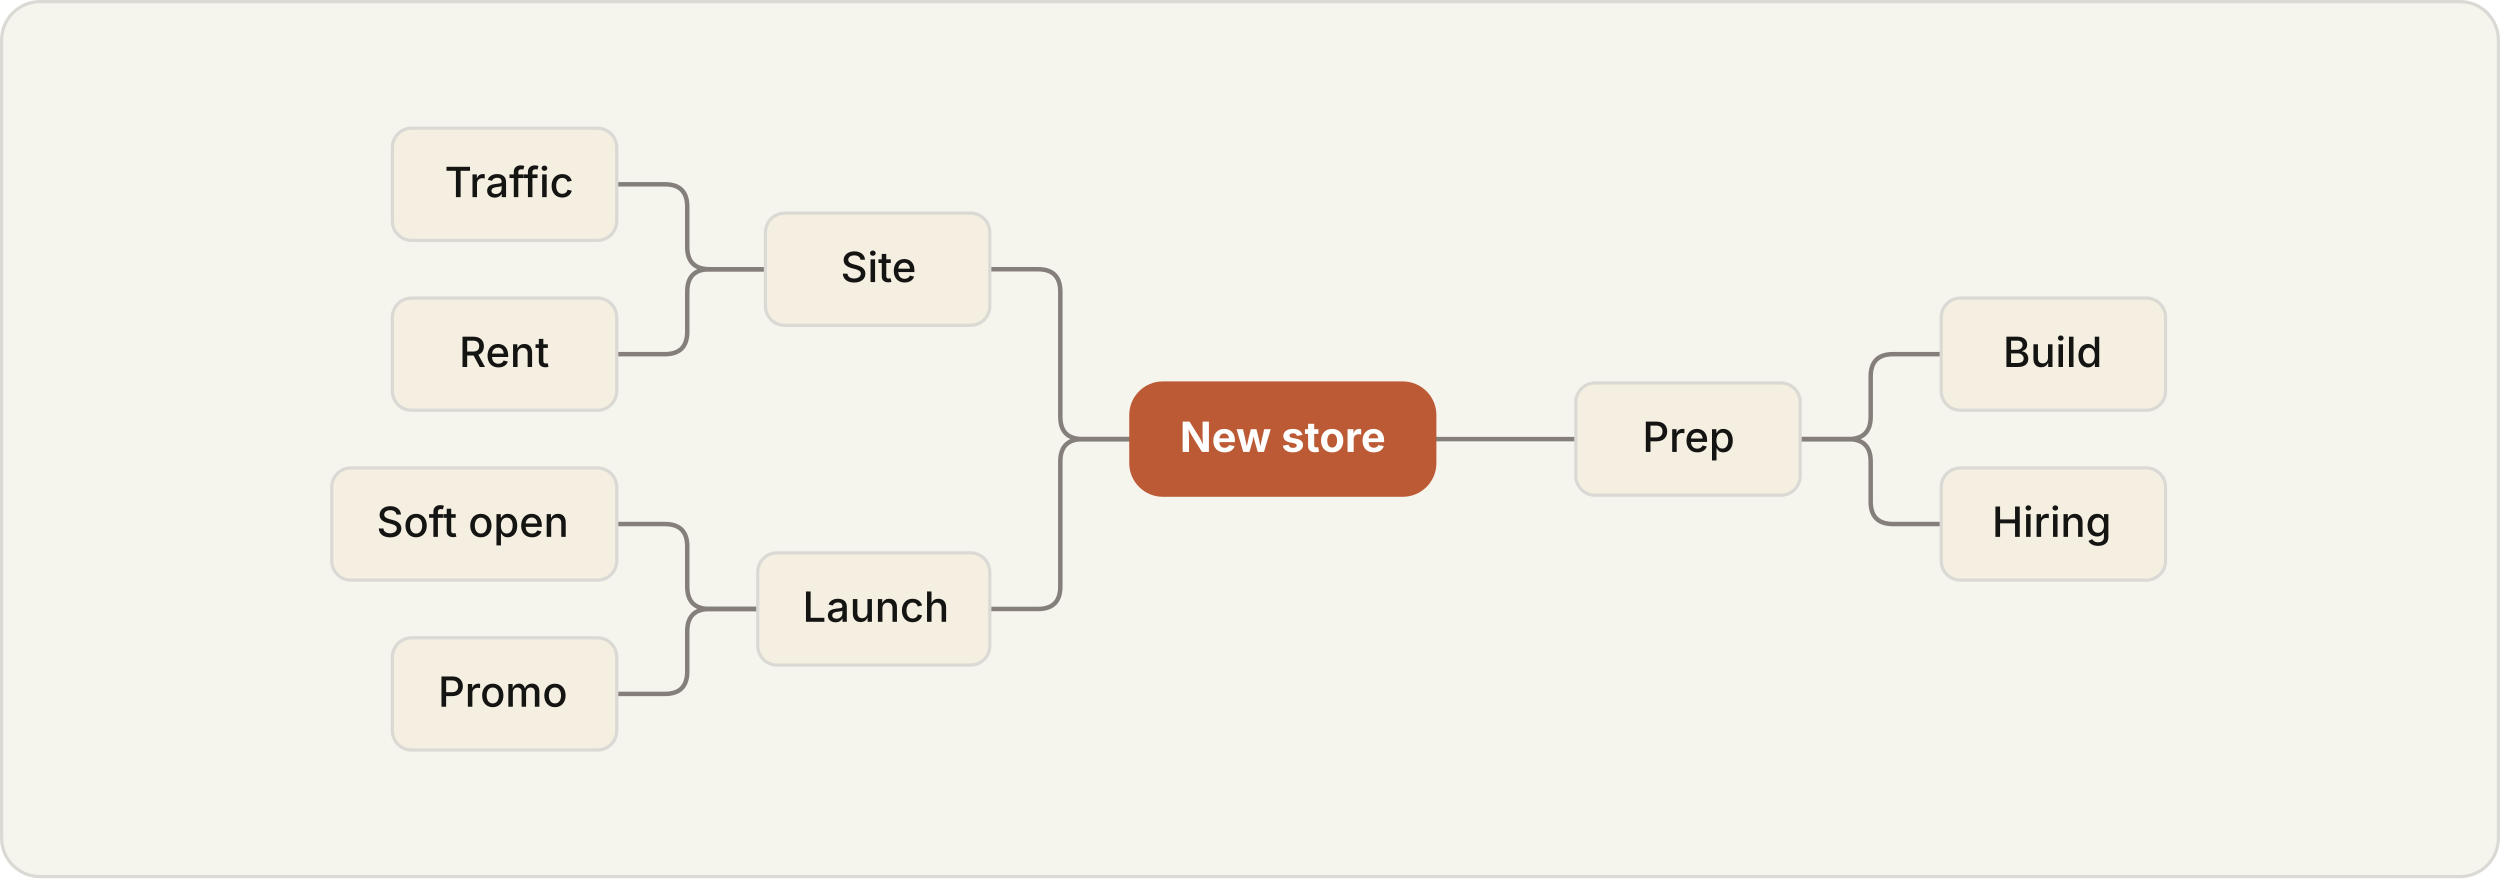
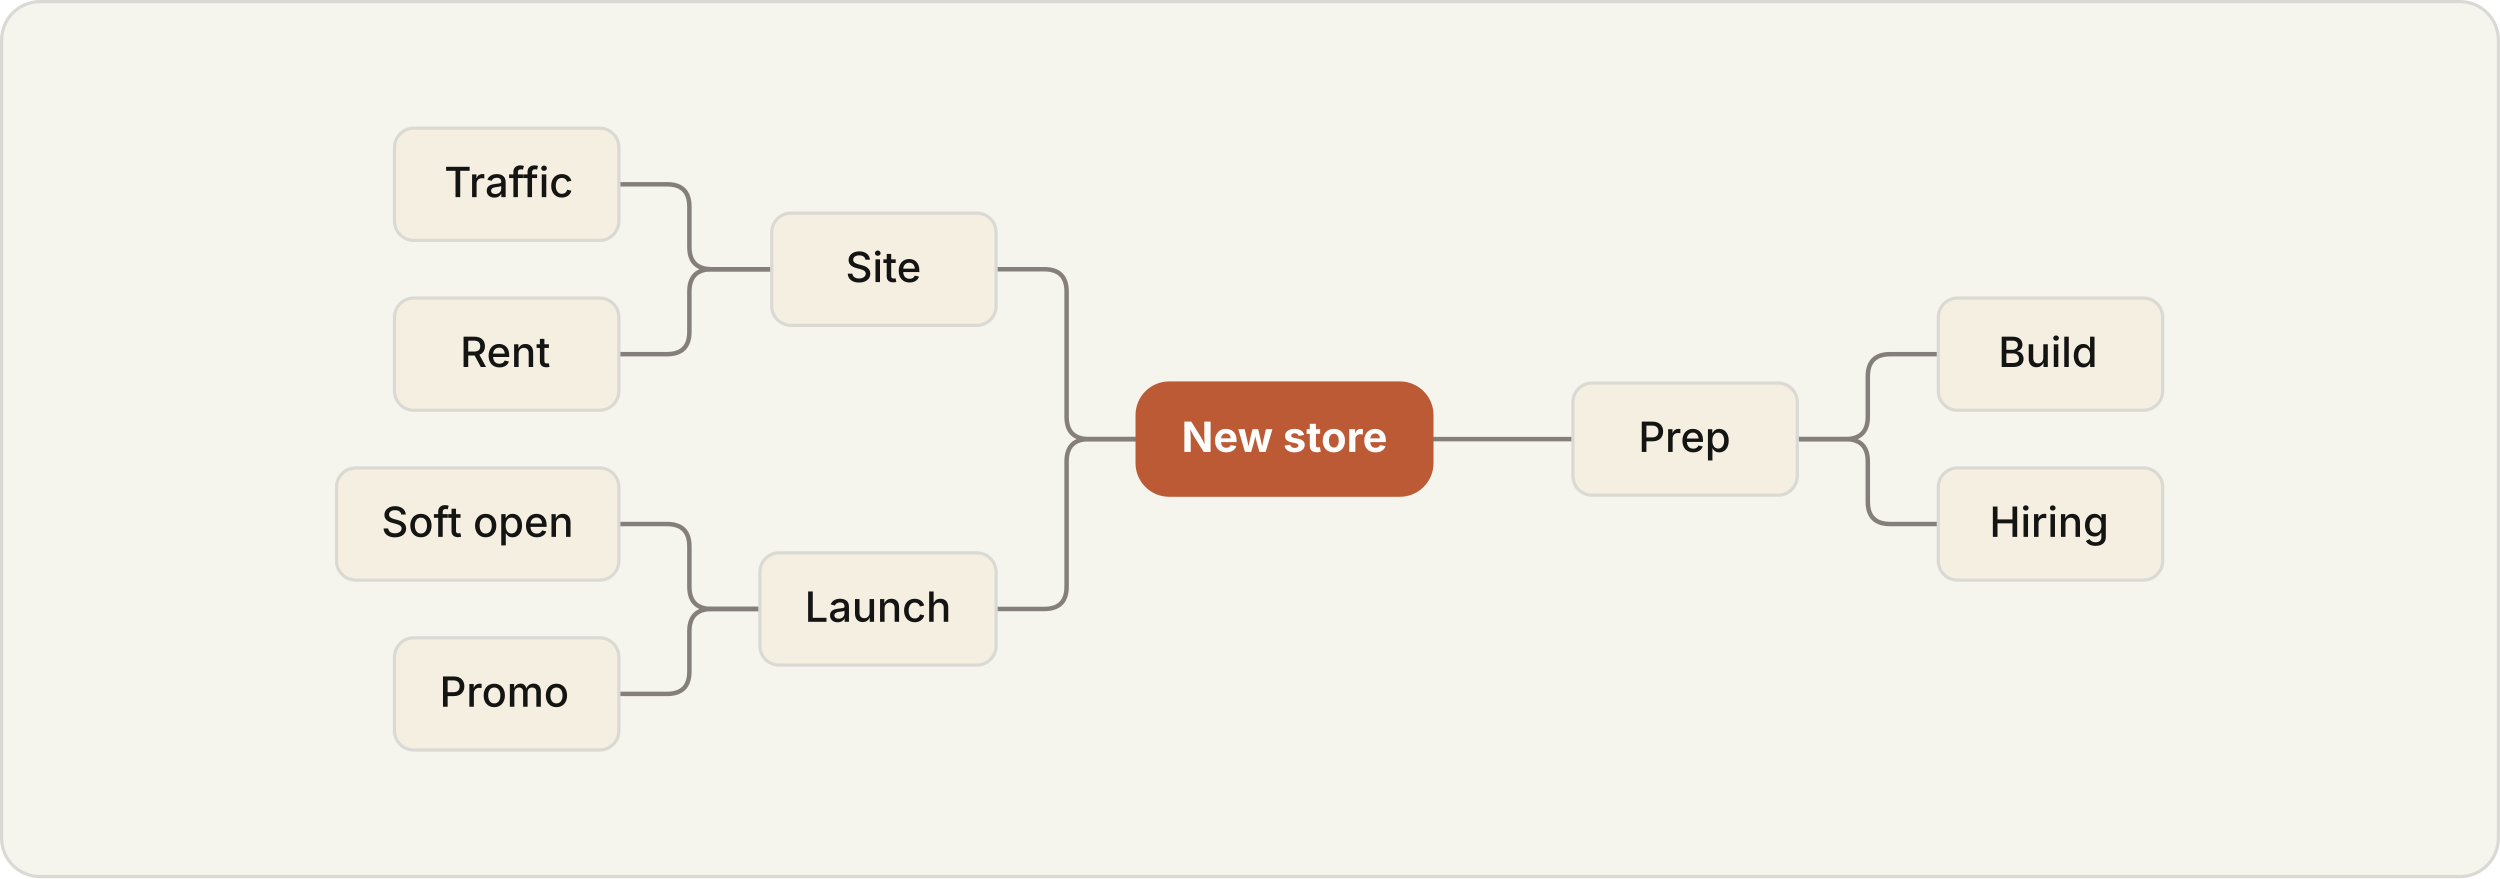
<svg xmlns="http://www.w3.org/2000/svg" width="780" height="274" viewBox="0 0 780 274" font-family="system-ui, -apple-system, BlinkMacSystemFont, &quot;Segoe UI&quot;, &quot;Noto Sans SC&quot;, &quot;Microsoft YaHei&quot;, sans-serif" role="img" lang="en">
  <rect x="0.5" y="0.5" width="779" height="273" rx="12" fill="#f5f4ed" stroke="#dad9d4" />
-   <g transform="translate(79.5 16)">
-     <svg width="621" height="242" viewBox="0 0 621 242" data-kchart-anchor-x="320.737548828125" data-kchart-anchor-y="121" font-family="system-ui, -apple-system, BlinkMacSystemFont, &quot;Segoe UI&quot;, &quot;Noto Sans SC&quot;, &quot;Microsoft YaHei&quot;, sans-serif" role="img" aria-labelledby="g-variant-mindmap-cards-title">
-       <path d="M273.32 121 L258.32 121 Q251.32 121 251.32 114 L251.32 75 Q251.32 68 244.32 68 L229.32 68" fill="none" stroke="#847f7a" stroke-width="1.4" stroke-linecap="round" stroke-linejoin="round" data-kc-kind="mindmap" data-kc-node="site" data-kc-related="[&quot;site&quot;,&quot;traffic&quot;,&quot;rent&quot;]" data-kc-from="open" data-kc-to="site" />
-       <path d="M159.32 68 L141.918 68 Q134.918 68 134.918 61 L134.918 48.5 Q134.918 41.5 127.918 41.5 L112.918 41.5" fill="none" stroke="#847f7a" stroke-width="1.4" stroke-linecap="round" stroke-linejoin="round" data-kc-kind="mindmap" data-kc-node="traffic" data-kc-related="[&quot;traffic&quot;]" data-kc-from="site" data-kc-to="traffic" />
-       <path d="M159.32 68 L141.918 68 Q134.918 68 134.918 75 L134.918 87.5 Q134.918 94.5 127.918 94.5 L112.918 94.5" fill="none" stroke="#847f7a" stroke-width="1.4" stroke-linecap="round" stroke-linejoin="round" data-kc-kind="mindmap" data-kc-node="rent" data-kc-related="[&quot;rent&quot;]" data-kc-from="site" data-kc-to="rent" />
-       <path d="M368.155 121 L412.155 121" fill="none" stroke="#847f7a" stroke-width="1.4" stroke-linecap="round" stroke-linejoin="round" data-kc-kind="mindmap" data-kc-node="fit" data-kc-related="[&quot;fit&quot;,&quot;build&quot;,&quot;hire&quot;]" data-kc-from="open" data-kc-to="fit" />
-       <path d="M482.155 121 L497.155 121 Q504.155 121 504.155 114 L504.155 101.5 Q504.155 94.5 511.155 94.5 L526.155 94.5" fill="none" stroke="#847f7a" stroke-width="1.4" stroke-linecap="round" stroke-linejoin="round" data-kc-kind="mindmap" data-kc-node="build" data-kc-related="[&quot;build&quot;]" data-kc-from="fit" data-kc-to="build" />
-       <path d="M482.155 121 L497.155 121 Q504.155 121 504.155 128 L504.155 140.5 Q504.155 147.5 511.155 147.5 L526.155 147.5" fill="none" stroke="#847f7a" stroke-width="1.4" stroke-linecap="round" stroke-linejoin="round" data-kc-kind="mindmap" data-kc-node="hire" data-kc-related="[&quot;hire&quot;]" data-kc-from="fit" data-kc-to="hire" />
-       <path d="M273.32 121 L258.32 121 Q251.32 121 251.32 128 L251.32 167 Q251.32 174 244.32 174 L229.32 174" fill="none" stroke="#847f7a" stroke-width="1.4" stroke-linecap="round" stroke-linejoin="round" data-kc-kind="mindmap" data-kc-node="launch" data-kc-related="[&quot;launch&quot;,&quot;soft&quot;,&quot;promo&quot;]" data-kc-from="open" data-kc-to="launch" />
-       <path d="M156.918 174 L141.918 174 Q134.918 174 134.918 167 L134.918 154.5 Q134.918 147.5 127.918 147.5 L112.918 147.5" fill="none" stroke="#847f7a" stroke-width="1.4" stroke-linecap="round" stroke-linejoin="round" data-kc-kind="mindmap" data-kc-node="soft" data-kc-related="[&quot;soft&quot;]" data-kc-from="launch" data-kc-to="soft" />
-       <path d="M156.918 174 L141.918 174 Q134.918 174 134.918 181 L134.918 193.5 Q134.918 200.5 127.918 200.5 L112.918 200.5" fill="none" stroke="#847f7a" stroke-width="1.4" stroke-linecap="round" stroke-linejoin="round" data-kc-kind="mindmap" data-kc-node="promo" data-kc-related="[&quot;promo&quot;]" data-kc-from="launch" data-kc-to="promo" />
-       <rect x="273.32" y="103.5" width="94.834" height="35" rx="10" fill="#bb5a35" stroke="#bb5a35" stroke-width="1" data-kc-kind="mindmap" data-kc-node="open" data-kc-related="[&quot;open&quot;,&quot;site&quot;,&quot;traffic&quot;,&quot;rent&quot;,&quot;fit&quot;,&quot;build&quot;,&quot;hire&quot;,&quot;launch&quot;,&quot;soft&quot;,&quot;promo&quot;]" />
-       <text x="320.738" y="125" text-anchor="middle" font-size="13" font-weight="650" fill="#fefefe" data-kc-kind="mindmap" data-kc-node="open" data-kc-related="[&quot;open&quot;,&quot;site&quot;,&quot;traffic&quot;,&quot;rent&quot;,&quot;fit&quot;,&quot;build&quot;,&quot;hire&quot;,&quot;launch&quot;,&quot;soft&quot;,&quot;promo&quot;]" data-kc-role="label">New store</text>
-       <rect x="159.32" y="50.5" width="70" height="35" rx="6" fill="#f4efe1" stroke="#dad9d4" stroke-width="1" data-kc-kind="mindmap" data-kc-node="site" data-kc-related="[&quot;site&quot;,&quot;traffic&quot;,&quot;rent&quot;]" />
-       <text x="182.783" y="72" text-anchor="start" font-size="13" font-weight="500" fill="#141413" data-kc-kind="mindmap" data-kc-node="site" data-kc-related="[&quot;site&quot;,&quot;traffic&quot;,&quot;rent&quot;]" data-kc-role="label">Site</text>
-       <rect x="42.918" y="24" width="70" height="35" rx="6" fill="#f4efe1" stroke="#dad9d4" stroke-width="1" data-kc-kind="mindmap" data-kc-node="traffic" data-kc-related="[&quot;traffic&quot;]" />
-       <text x="59.231" y="45.5" text-anchor="start" font-size="13" font-weight="500" fill="#141413" data-kc-kind="mindmap" data-kc-node="traffic" data-kc-related="[&quot;traffic&quot;]" data-kc-role="label">Traffic</text>
-       <rect x="42.918" y="77" width="70" height="35" rx="6" fill="#f4efe1" stroke="#dad9d4" stroke-width="1" data-kc-kind="mindmap" data-kc-node="rent" data-kc-related="[&quot;rent&quot;]" />
-       <text x="63.757" y="98.5" text-anchor="start" font-size="13" font-weight="500" fill="#141413" data-kc-kind="mindmap" data-kc-node="rent" data-kc-related="[&quot;rent&quot;]" data-kc-role="label">Rent</text>
-       <rect x="412.155" y="103.5" width="70" height="35" rx="6" fill="#f4efe1" stroke="#dad9d4" stroke-width="1" data-kc-kind="mindmap" data-kc-node="fit" data-kc-related="[&quot;fit&quot;,&quot;build&quot;,&quot;hire&quot;]" />
-       <text x="432.949" y="125" text-anchor="start" font-size="13" font-weight="500" fill="#141413" data-kc-kind="mindmap" data-kc-node="fit" data-kc-related="[&quot;fit&quot;,&quot;build&quot;,&quot;hire&quot;]" data-kc-role="label">Prep</text>
-       <rect x="526.155" y="77" width="70" height="35" rx="6" fill="#f4efe1" stroke="#dad9d4" stroke-width="1" data-kc-kind="mindmap" data-kc-node="build" data-kc-related="[&quot;build&quot;]" />
-       <text x="545.454" y="98.5" text-anchor="start" font-size="13" font-weight="500" fill="#141413" data-kc-kind="mindmap" data-kc-node="build" data-kc-related="[&quot;build&quot;]" data-kc-role="label">Build</text>
-       <rect x="526.155" y="130" width="70" height="35" rx="6" fill="#f4efe1" stroke="#dad9d4" stroke-width="1" data-kc-kind="mindmap" data-kc-node="hire" data-kc-related="[&quot;hire&quot;]" />
-       <text x="542.023" y="151.5" text-anchor="start" font-size="13" font-weight="500" fill="#141413" data-kc-kind="mindmap" data-kc-node="hire" data-kc-related="[&quot;hire&quot;]" data-kc-role="label">Hiring</text>
-       <rect x="156.918" y="156.5" width="72.402" height="35" rx="6" fill="#f4efe1" stroke="#dad9d4" stroke-width="1" data-kc-kind="mindmap" data-kc-node="launch" data-kc-related="[&quot;launch&quot;,&quot;soft&quot;,&quot;promo&quot;]" />
-       <text x="170.918" y="178" text-anchor="start" font-size="13" font-weight="500" fill="#141413" data-kc-kind="mindmap" data-kc-node="launch" data-kc-related="[&quot;launch&quot;,&quot;soft&quot;,&quot;promo&quot;]" data-kc-role="label">Launch</text>
-       <rect x="24" y="130" width="88.918" height="35" rx="6" fill="#f4efe1" stroke="#dad9d4" stroke-width="1" data-kc-kind="mindmap" data-kc-node="soft" data-kc-related="[&quot;soft&quot;]" />
+   <g transform="translate(81 16)">
+     <svg width="618" height="242" viewBox="0 0 618 242" data-kchart-anchor-x="319.76766204833984" data-kchart-anchor-y="121" font-family="system-ui, -apple-system, BlinkMacSystemFont, &quot;Segoe UI&quot;, &quot;Noto Sans SC&quot;, &quot;Microsoft YaHei&quot;, sans-serif" role="img" aria-labelledby="g-variant-mindmap-cards-title">
+       <path d="M273.781 121 L258.781 121 Q251.781 121 251.781 114 L251.781 75 Q251.781 68 244.781 68 L229.781 68" fill="none" stroke="#847f7a" stroke-width="1.4" stroke-linecap="round" stroke-linejoin="round" data-kc-kind="mindmap" data-kc-node="site" data-kc-related="[&quot;site&quot;,&quot;traffic&quot;,&quot;rent&quot;]" data-kc-from="open" data-kc-to="site" />
+       <path d="M159.781 68 L141.086 68 Q134.086 68 134.086 61 L134.086 48.5 Q134.086 41.5 127.086 41.5 L112.086 41.5" fill="none" stroke="#847f7a" stroke-width="1.4" stroke-linecap="round" stroke-linejoin="round" data-kc-kind="mindmap" data-kc-node="traffic" data-kc-related="[&quot;traffic&quot;]" data-kc-from="site" data-kc-to="traffic" />
+       <path d="M159.781 68 L141.086 68 Q134.086 68 134.086 75 L134.086 87.5 Q134.086 94.5 127.086 94.5 L112.086 94.5" fill="none" stroke="#847f7a" stroke-width="1.4" stroke-linecap="round" stroke-linejoin="round" data-kc-kind="mindmap" data-kc-node="rent" data-kc-related="[&quot;rent&quot;]" data-kc-from="site" data-kc-to="rent" />
+       <path d="M365.754 121 L409.754 121" fill="none" stroke="#847f7a" stroke-width="1.4" stroke-linecap="round" stroke-linejoin="round" data-kc-kind="mindmap" data-kc-node="fit" data-kc-related="[&quot;fit&quot;,&quot;build&quot;,&quot;hire&quot;]" data-kc-from="open" data-kc-to="fit" />
+       <path d="M479.754 121 L494.754 121 Q501.754 121 501.754 114 L501.754 101.5 Q501.754 94.5 508.754 94.5 L523.754 94.5" fill="none" stroke="#847f7a" stroke-width="1.4" stroke-linecap="round" stroke-linejoin="round" data-kc-kind="mindmap" data-kc-node="build" data-kc-related="[&quot;build&quot;]" data-kc-from="fit" data-kc-to="build" />
+       <path d="M479.754 121 L494.754 121 Q501.754 121 501.754 128 L501.754 140.5 Q501.754 147.5 508.754 147.5 L523.754 147.5" fill="none" stroke="#847f7a" stroke-width="1.4" stroke-linecap="round" stroke-linejoin="round" data-kc-kind="mindmap" data-kc-node="hire" data-kc-related="[&quot;hire&quot;]" data-kc-from="fit" data-kc-to="hire" />
+       <path d="M273.781 121 L258.781 121 Q251.781 121 251.781 128 L251.781 167 Q251.781 174 244.781 174 L229.781 174" fill="none" stroke="#847f7a" stroke-width="1.4" stroke-linecap="round" stroke-linejoin="round" data-kc-kind="mindmap" data-kc-node="launch" data-kc-related="[&quot;launch&quot;,&quot;soft&quot;,&quot;promo&quot;]" data-kc-from="open" data-kc-to="launch" />
+       <path d="M156.086 174 L141.086 174 Q134.086 174 134.086 167 L134.086 154.5 Q134.086 147.5 127.086 147.5 L112.086 147.5" fill="none" stroke="#847f7a" stroke-width="1.4" stroke-linecap="round" stroke-linejoin="round" data-kc-kind="mindmap" data-kc-node="soft" data-kc-related="[&quot;soft&quot;]" data-kc-from="launch" data-kc-to="soft" />
+       <path d="M156.086 174 L141.086 174 Q134.086 174 134.086 181 L134.086 193.5 Q134.086 200.5 127.086 200.5 L112.086 200.5" fill="none" stroke="#847f7a" stroke-width="1.4" stroke-linecap="round" stroke-linejoin="round" data-kc-kind="mindmap" data-kc-node="promo" data-kc-related="[&quot;promo&quot;]" data-kc-from="launch" data-kc-to="promo" />
+       <rect x="273.781" y="103.5" width="91.973" height="35" rx="10" fill="#bb5a35" stroke="#bb5a35" stroke-width="1" data-kc-kind="mindmap" data-kc-node="open" data-kc-related="[&quot;open&quot;,&quot;site&quot;,&quot;traffic&quot;,&quot;rent&quot;,&quot;fit&quot;,&quot;build&quot;,&quot;hire&quot;,&quot;launch&quot;,&quot;soft&quot;,&quot;promo&quot;]" />
+       <text x="319.768" y="125" text-anchor="middle" font-size="13" font-weight="650" fill="#fefefe" data-kc-kind="mindmap" data-kc-node="open" data-kc-related="[&quot;open&quot;,&quot;site&quot;,&quot;traffic&quot;,&quot;rent&quot;,&quot;fit&quot;,&quot;build&quot;,&quot;hire&quot;,&quot;launch&quot;,&quot;soft&quot;,&quot;promo&quot;]" data-kc-role="label">New store</text>
+       <rect x="159.781" y="50.5" width="70" height="35" rx="6" fill="#f4efe1" stroke="#dad9d4" stroke-width="1" data-kc-kind="mindmap" data-kc-node="site" data-kc-related="[&quot;site&quot;,&quot;traffic&quot;,&quot;rent&quot;]" />
+       <text x="182.815" y="72" text-anchor="start" font-size="13" font-weight="500" fill="#141413" data-kc-kind="mindmap" data-kc-node="site" data-kc-related="[&quot;site&quot;,&quot;traffic&quot;,&quot;rent&quot;]" data-kc-role="label">Site</text>
+       <rect x="42.086" y="24" width="70" height="35" rx="6" fill="#f4efe1" stroke="#dad9d4" stroke-width="1" data-kc-kind="mindmap" data-kc-node="traffic" data-kc-related="[&quot;traffic&quot;]" />
+       <text x="57.606" y="45.5" text-anchor="start" font-size="13" font-weight="500" fill="#141413" data-kc-kind="mindmap" data-kc-node="traffic" data-kc-related="[&quot;traffic&quot;]" data-kc-role="label">Traffic</text>
+       <rect x="42.086" y="77" width="70" height="35" rx="6" fill="#f4efe1" stroke="#dad9d4" stroke-width="1" data-kc-kind="mindmap" data-kc-node="rent" data-kc-related="[&quot;rent&quot;]" />
+       <text x="62.585" y="98.5" text-anchor="start" font-size="13" font-weight="500" fill="#141413" data-kc-kind="mindmap" data-kc-node="rent" data-kc-related="[&quot;rent&quot;]" data-kc-role="label">Rent</text>
+       <rect x="409.754" y="103.5" width="70" height="35" rx="6" fill="#f4efe1" stroke="#dad9d4" stroke-width="1" data-kc-kind="mindmap" data-kc-node="fit" data-kc-related="[&quot;fit&quot;,&quot;build&quot;,&quot;hire&quot;]" />
+       <text x="430.181" y="125" text-anchor="start" font-size="13" font-weight="500" fill="#141413" data-kc-kind="mindmap" data-kc-node="fit" data-kc-related="[&quot;fit&quot;,&quot;build&quot;,&quot;hire&quot;]" data-kc-role="label">Prep</text>
+       <rect x="523.754" y="77" width="70" height="35" rx="6" fill="#f4efe1" stroke="#dad9d4" stroke-width="1" data-kc-kind="mindmap" data-kc-node="build" data-kc-related="[&quot;build&quot;]" />
+       <text x="542.485" y="98.5" text-anchor="start" font-size="13" font-weight="500" fill="#141413" data-kc-kind="mindmap" data-kc-node="build" data-kc-related="[&quot;build&quot;]" data-kc-role="label">Build</text>
+       <rect x="523.754" y="130" width="70" height="35" rx="6" fill="#f4efe1" stroke="#dad9d4" stroke-width="1" data-kc-kind="mindmap" data-kc-node="hire" data-kc-related="[&quot;hire&quot;]" />
+       <text x="539.722" y="151.5" text-anchor="start" font-size="13" font-weight="500" fill="#141413" data-kc-kind="mindmap" data-kc-node="hire" data-kc-related="[&quot;hire&quot;]" data-kc-role="label">Hiring</text>
+       <rect x="156.086" y="156.5" width="73.695" height="35" rx="6" fill="#f4efe1" stroke="#dad9d4" stroke-width="1" data-kc-kind="mindmap" data-kc-node="launch" data-kc-related="[&quot;launch&quot;,&quot;soft&quot;,&quot;promo&quot;]" />
+       <text x="170.086" y="178" text-anchor="start" font-size="13" font-weight="500" fill="#141413" data-kc-kind="mindmap" data-kc-node="launch" data-kc-related="[&quot;launch&quot;,&quot;soft&quot;,&quot;promo&quot;]" data-kc-role="label">Launch</text>
+       <rect x="24" y="130" width="88.086" height="35" rx="6" fill="#f4efe1" stroke="#dad9d4" stroke-width="1" data-kc-kind="mindmap" data-kc-node="soft" data-kc-related="[&quot;soft&quot;]" />
      <text x="38" y="151.5" text-anchor="start" font-size="13" font-weight="500" fill="#141413" data-kc-kind="mindmap" data-kc-node="soft" data-kc-related="[&quot;soft&quot;]" data-kc-role="label">Soft open</text>
-       <rect x="42.918" y="183" width="70" height="35" rx="6" fill="#f4efe1" stroke="#dad9d4" stroke-width="1" data-kc-kind="mindmap" data-kc-node="promo" data-kc-related="[&quot;promo&quot;]" />
-       <text x="57.197" y="204.5" text-anchor="start" font-size="13" font-weight="500" fill="#141413" data-kc-kind="mindmap" data-kc-node="promo" data-kc-related="[&quot;promo&quot;]" data-kc-role="label">Promo</text>
+       <rect x="42.086" y="183" width="70" height="35" rx="6" fill="#f4efe1" stroke="#dad9d4" stroke-width="1" data-kc-kind="mindmap" data-kc-node="promo" data-kc-related="[&quot;promo&quot;]" />
+       <text x="56.163" y="204.5" text-anchor="start" font-size="13" font-weight="500" fill="#141413" data-kc-kind="mindmap" data-kc-node="promo" data-kc-related="[&quot;promo&quot;]" data-kc-role="label">Promo</text>
    </svg>
  </g>
</svg>
